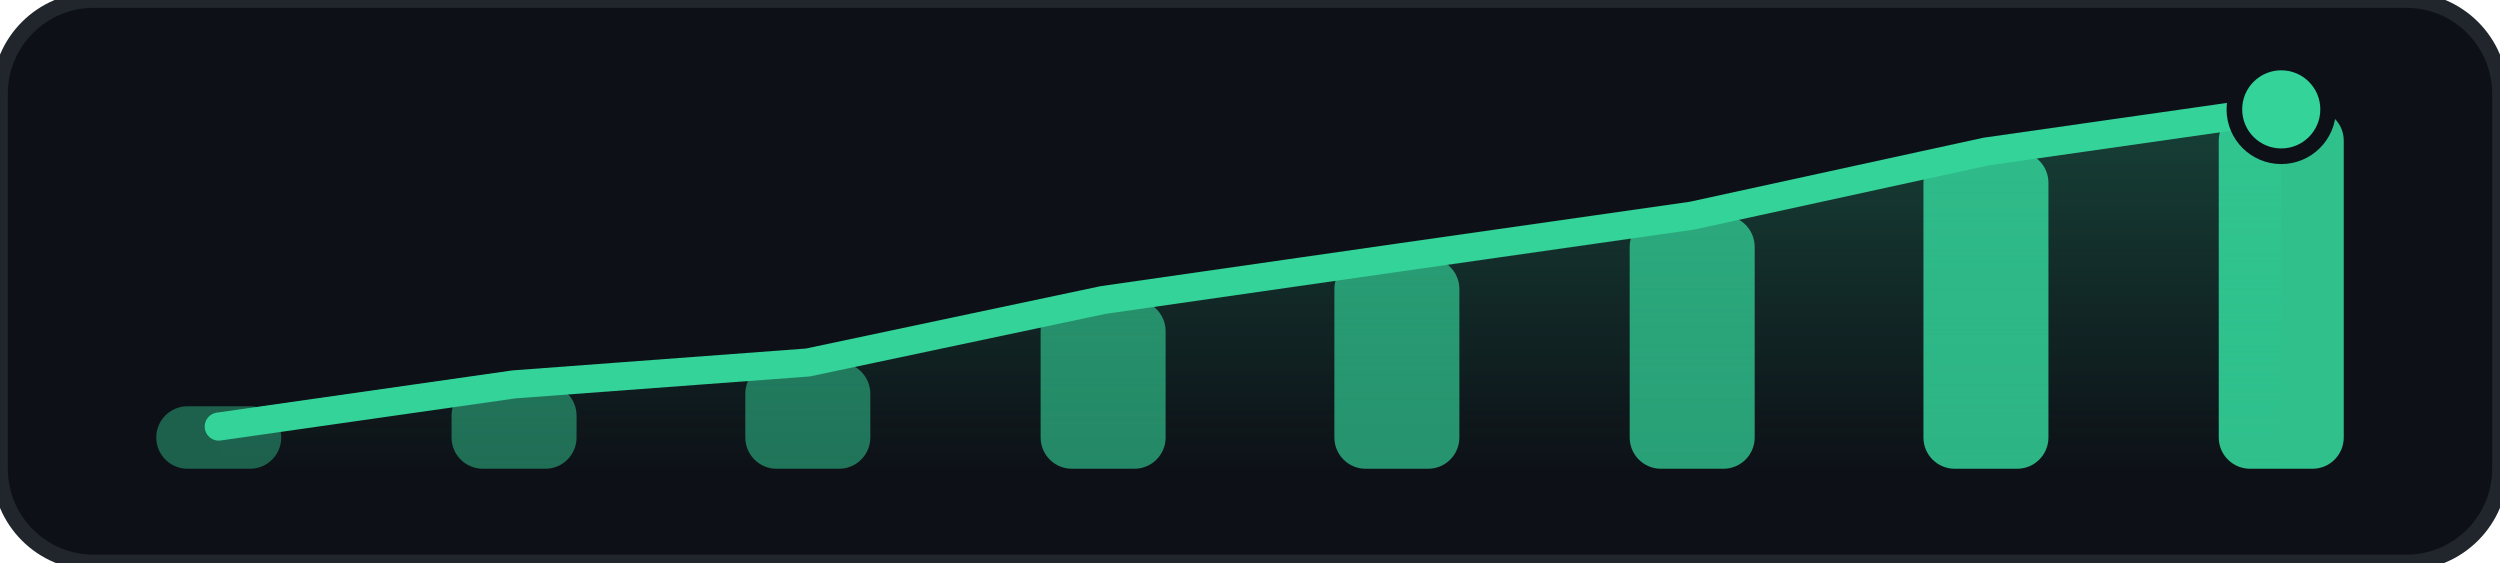
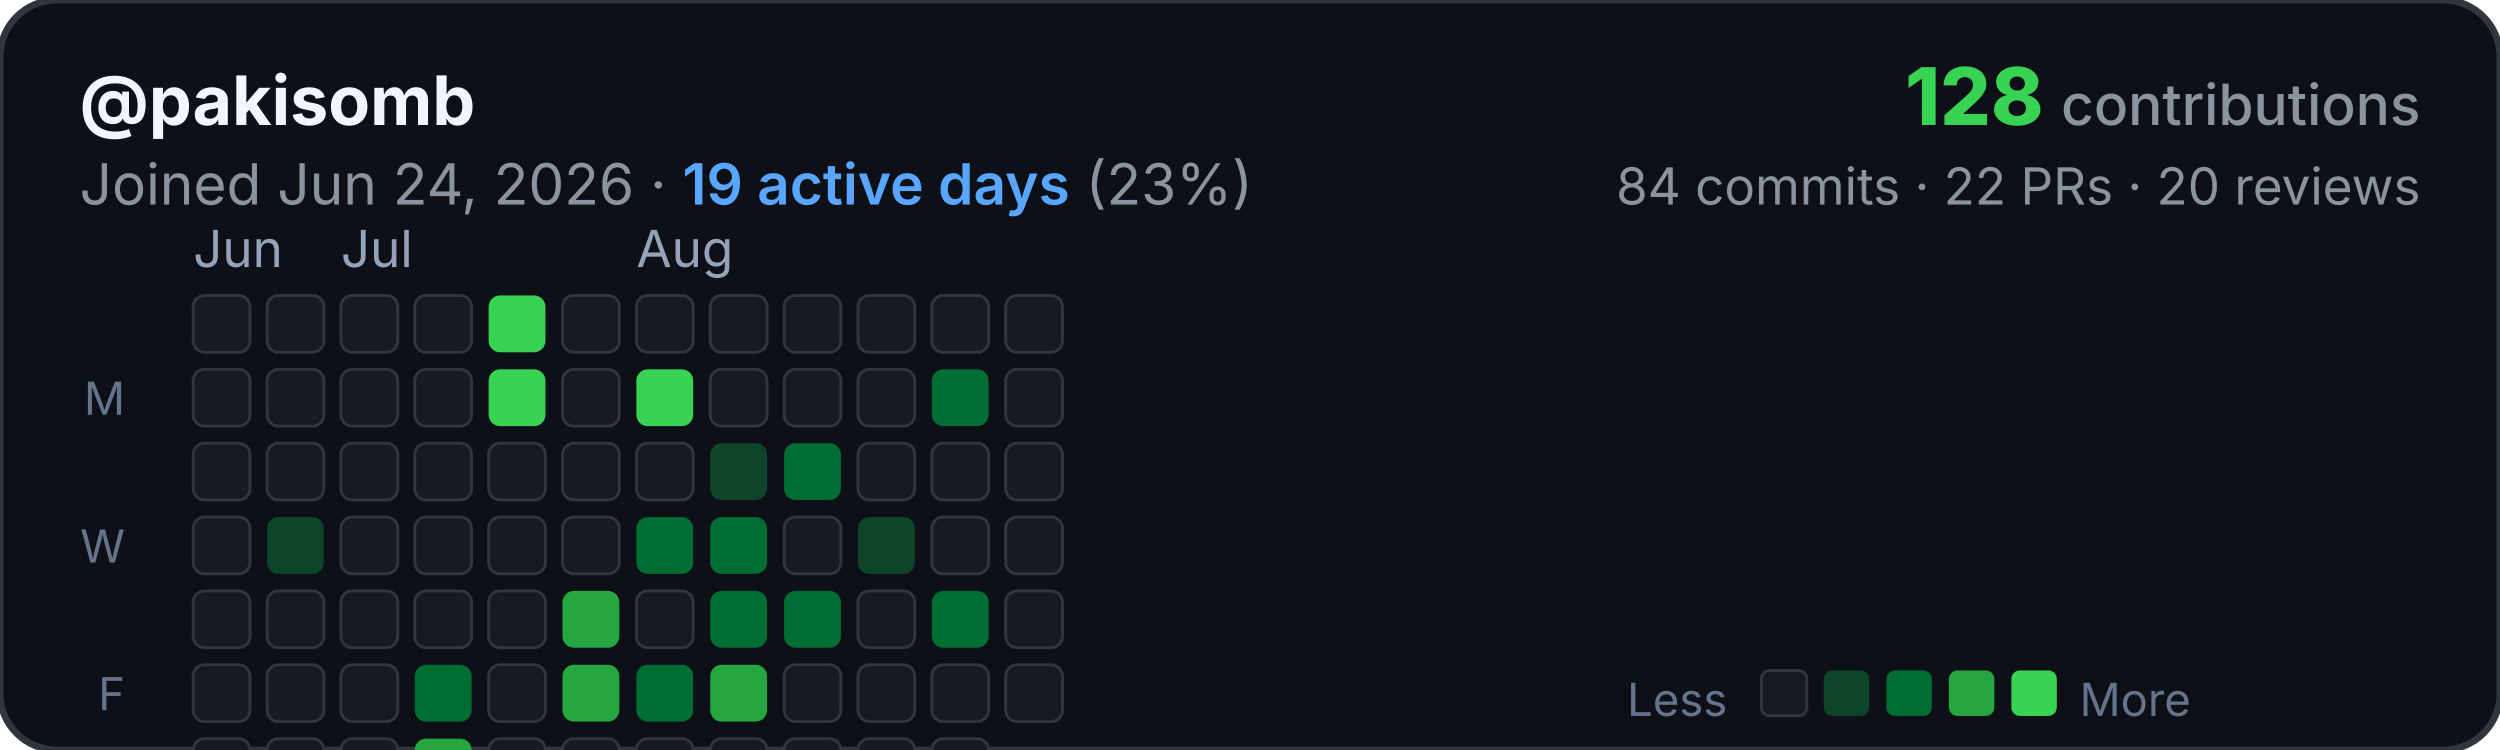
- <svg xmlns="http://www.w3.org/2000/svg" width="160" height="36" viewBox="0 0 160 36" fill="none">
-   <defs>
-     <linearGradient id="area-grad-34d399" x1="0%" y1="0%" x2="0%" y2="100%">
-       <stop offset="0%" stop-color="#34d399" stop-opacity="0.25" />
-       <stop offset="100%" stop-color="#34d399" stop-opacity="0.00" />
-     </linearGradient>
-   </defs>
-   <rect width="160" height="36" rx="6" fill="#0d1117" stroke="#21262d" stroke-width="1" />
+ <svg xmlns="http://www.w3.org/2000/svg" width="440" height="132" viewBox="0 0 440 132" fill="none">
+   <rect width="440" height="132" rx="10" fill="#0d1117" stroke="#30363d" stroke-width="1.2" />
+   <text x="14" y="22" font-family="-apple-system, BlinkMacSystemFont, sans-serif" font-size="12" font-weight="700" fill="#f0f6fc">@pakisomb</text>
+   <text x="14" y="36" font-family="-apple-system, BlinkMacSystemFont, sans-serif" font-size="10" fill="#8b949e">Joined Jun 24, 2026 · <tspan fill="#58a6ff" font-weight="600">19 active days</tspan> (23%)</text>
+   <text x="426" y="22" font-family="-apple-system, BlinkMacSystemFont, sans-serif" font-size="14" font-weight="800" fill="#39d353" text-anchor="end">128 <tspan font-size="10" font-weight="500" fill="#8b949e">contributions</tspan>
+   </text>
+   <text x="426" y="36" font-family="-apple-system, BlinkMacSystemFont, sans-serif" font-size="9" fill="#8b949e" text-anchor="end">84 commits · 22 PRs · 20 reviews</text>
+   <text x="34" y="47" font-family="-apple-system, BlinkMacSystemFont, sans-serif" font-size="9" fill="#94a3b8">Jun</text>
+   <text x="60" y="47" font-family="-apple-system, BlinkMacSystemFont, sans-serif" font-size="9" fill="#94a3b8">Jul</text>
+   <text x="112" y="47" font-family="-apple-system, BlinkMacSystemFont, sans-serif" font-size="9" fill="#94a3b8">Aug</text>
+   <text x="22" y="73" font-family="-apple-system, BlinkMacSystemFont, sans-serif" font-size="8" fill="#64748b" text-anchor="end">M</text>
+   <text x="22" y="99" font-family="-apple-system, BlinkMacSystemFont, sans-serif" font-size="8" fill="#64748b" text-anchor="end">W</text>
+   <text x="22" y="125" font-family="-apple-system, BlinkMacSystemFont, sans-serif" font-size="8" fill="#64748b" text-anchor="end">F</text>
  <g>
-     <rect x="10.0" y="26.0" width="8" height="4.0" rx="2" fill="#34d399" fill-opacity="0.41" />
-     <rect x="28.9" y="24.6" width="8" height="5.4" rx="2" fill="#34d399" fill-opacity="0.48" />
-     <rect x="47.7" y="23.2" width="8" height="6.8" rx="2" fill="#34d399" fill-opacity="0.51" />
-     <rect x="66.6" y="19.2" width="8" height="10.8" rx="2" fill="#34d399" fill-opacity="0.61" />
-     <rect x="85.4" y="16.5" width="8" height="13.5" rx="2" fill="#34d399" fill-opacity="0.67" />
-     <rect x="104.3" y="13.8" width="8" height="16.2" rx="2" fill="#34d399" fill-opacity="0.74" />
-     <rect x="123.1" y="9.7" width="8" height="20.3" rx="2" fill="#34d399" fill-opacity="0.84" />
-     <rect x="142.0" y="7.0" width="8" height="23.0" rx="2" fill="#34d399" fill-opacity="0.90" />
+     <rect x="34" y="52" width="10" height="10" rx="2" fill="#161b22" stroke="#30363d" stroke-width="0.5" />
+     <rect x="34" y="65" width="10" height="10" rx="2" fill="#161b22" stroke="#30363d" stroke-width="0.5" />
+     <rect x="34" y="78" width="10" height="10" rx="2" fill="#161b22" stroke="#30363d" stroke-width="0.5" />
+     <rect x="34" y="91" width="10" height="10" rx="2" fill="#161b22" stroke="#30363d" stroke-width="0.5" />
+     <rect x="34" y="104" width="10" height="10" rx="2" fill="#161b22" stroke="#30363d" stroke-width="0.5" />
+     <rect x="34" y="117" width="10" height="10" rx="2" fill="#161b22" stroke="#30363d" stroke-width="0.5" />
+     <rect x="34" y="130" width="10" height="10" rx="2" fill="#161b22" stroke="#30363d" stroke-width="0.5" />
+     <rect x="47" y="52" width="10" height="10" rx="2" fill="#161b22" stroke="#30363d" stroke-width="0.5" />
+     <rect x="47" y="65" width="10" height="10" rx="2" fill="#161b22" stroke="#30363d" stroke-width="0.5" />
+     <rect x="47" y="78" width="10" height="10" rx="2" fill="#161b22" stroke="#30363d" stroke-width="0.5" />
+     <rect x="47" y="91" width="10" height="10" rx="2" fill="#0e4429" />
+     <rect x="47" y="104" width="10" height="10" rx="2" fill="#161b22" stroke="#30363d" stroke-width="0.5" />
+     <rect x="47" y="117" width="10" height="10" rx="2" fill="#161b22" stroke="#30363d" stroke-width="0.5" />
+     <rect x="47" y="130" width="10" height="10" rx="2" fill="#161b22" stroke="#30363d" stroke-width="0.5" />
+     <rect x="60" y="52" width="10" height="10" rx="2" fill="#161b22" stroke="#30363d" stroke-width="0.5" />
+     <rect x="60" y="65" width="10" height="10" rx="2" fill="#161b22" stroke="#30363d" stroke-width="0.5" />
+     <rect x="60" y="78" width="10" height="10" rx="2" fill="#161b22" stroke="#30363d" stroke-width="0.5" />
+     <rect x="60" y="91" width="10" height="10" rx="2" fill="#161b22" stroke="#30363d" stroke-width="0.5" />
+     <rect x="60" y="104" width="10" height="10" rx="2" fill="#161b22" stroke="#30363d" stroke-width="0.5" />
+     <rect x="60" y="117" width="10" height="10" rx="2" fill="#161b22" stroke="#30363d" stroke-width="0.5" />
+     <rect x="60" y="130" width="10" height="10" rx="2" fill="#161b22" stroke="#30363d" stroke-width="0.5" />
+     <rect x="73" y="52" width="10" height="10" rx="2" fill="#161b22" stroke="#30363d" stroke-width="0.5" />
+     <rect x="73" y="65" width="10" height="10" rx="2" fill="#161b22" stroke="#30363d" stroke-width="0.5" />
+     <rect x="73" y="78" width="10" height="10" rx="2" fill="#161b22" stroke="#30363d" stroke-width="0.5" />
+     <rect x="73" y="91" width="10" height="10" rx="2" fill="#161b22" stroke="#30363d" stroke-width="0.5" />
+     <rect x="73" y="104" width="10" height="10" rx="2" fill="#161b22" stroke="#30363d" stroke-width="0.5" />
+     <rect x="73" y="117" width="10" height="10" rx="2" fill="#006d32" />
+     <rect x="73" y="130" width="10" height="10" rx="2" fill="#26a641" />
+     <rect x="86" y="52" width="10" height="10" rx="2" fill="#39d353" />
+     <rect x="86" y="65" width="10" height="10" rx="2" fill="#39d353" />
+     <rect x="86" y="78" width="10" height="10" rx="2" fill="#161b22" stroke="#30363d" stroke-width="0.5" />
+     <rect x="86" y="91" width="10" height="10" rx="2" fill="#161b22" stroke="#30363d" stroke-width="0.5" />
+     <rect x="86" y="104" width="10" height="10" rx="2" fill="#161b22" stroke="#30363d" stroke-width="0.5" />
+     <rect x="86" y="117" width="10" height="10" rx="2" fill="#161b22" stroke="#30363d" stroke-width="0.5" />
+     <rect x="86" y="130" width="10" height="10" rx="2" fill="#161b22" stroke="#30363d" stroke-width="0.5" />
+     <rect x="99" y="52" width="10" height="10" rx="2" fill="#161b22" stroke="#30363d" stroke-width="0.5" />
+     <rect x="99" y="65" width="10" height="10" rx="2" fill="#161b22" stroke="#30363d" stroke-width="0.5" />
+     <rect x="99" y="78" width="10" height="10" rx="2" fill="#161b22" stroke="#30363d" stroke-width="0.5" />
+     <rect x="99" y="91" width="10" height="10" rx="2" fill="#161b22" stroke="#30363d" stroke-width="0.5" />
+     <rect x="99" y="104" width="10" height="10" rx="2" fill="#26a641" />
+     <rect x="99" y="117" width="10" height="10" rx="2" fill="#26a641" />
+     <rect x="99" y="130" width="10" height="10" rx="2" fill="#161b22" stroke="#30363d" stroke-width="0.5" />
+     <rect x="112" y="52" width="10" height="10" rx="2" fill="#161b22" stroke="#30363d" stroke-width="0.5" />
+     <rect x="112" y="65" width="10" height="10" rx="2" fill="#39d353" />
+     <rect x="112" y="78" width="10" height="10" rx="2" fill="#161b22" stroke="#30363d" stroke-width="0.5" />
+     <rect x="112" y="91" width="10" height="10" rx="2" fill="#006d32" />
+     <rect x="112" y="104" width="10" height="10" rx="2" fill="#161b22" stroke="#30363d" stroke-width="0.5" />
+     <rect x="112" y="117" width="10" height="10" rx="2" fill="#006d32" />
+     <rect x="112" y="130" width="10" height="10" rx="2" fill="#161b22" stroke="#30363d" stroke-width="0.5" />
+     <rect x="125" y="52" width="10" height="10" rx="2" fill="#161b22" stroke="#30363d" stroke-width="0.5" />
+     <rect x="125" y="65" width="10" height="10" rx="2" fill="#161b22" stroke="#30363d" stroke-width="0.5" />
+     <rect x="125" y="78" width="10" height="10" rx="2" fill="#0e4429" />
+     <rect x="125" y="91" width="10" height="10" rx="2" fill="#006d32" />
+     <rect x="125" y="104" width="10" height="10" rx="2" fill="#006d32" />
+     <rect x="125" y="117" width="10" height="10" rx="2" fill="#26a641" />
+     <rect x="125" y="130" width="10" height="10" rx="2" fill="#161b22" stroke="#30363d" stroke-width="0.5" />
+     <rect x="138" y="52" width="10" height="10" rx="2" fill="#161b22" stroke="#30363d" stroke-width="0.5" />
+     <rect x="138" y="65" width="10" height="10" rx="2" fill="#161b22" stroke="#30363d" stroke-width="0.5" />
+     <rect x="138" y="78" width="10" height="10" rx="2" fill="#006d32" />
+     <rect x="138" y="91" width="10" height="10" rx="2" fill="#161b22" stroke="#30363d" stroke-width="0.5" />
+     <rect x="138" y="104" width="10" height="10" rx="2" fill="#006d32" />
+     <rect x="138" y="117" width="10" height="10" rx="2" fill="#161b22" stroke="#30363d" stroke-width="0.5" />
+     <rect x="138" y="130" width="10" height="10" rx="2" fill="#161b22" stroke="#30363d" stroke-width="0.5" />
+     <rect x="151" y="52" width="10" height="10" rx="2" fill="#161b22" stroke="#30363d" stroke-width="0.5" />
+     <rect x="151" y="65" width="10" height="10" rx="2" fill="#161b22" stroke="#30363d" stroke-width="0.5" />
+     <rect x="151" y="78" width="10" height="10" rx="2" fill="#161b22" stroke="#30363d" stroke-width="0.5" />
+     <rect x="151" y="91" width="10" height="10" rx="2" fill="#0e4429" />
+     <rect x="151" y="104" width="10" height="10" rx="2" fill="#161b22" stroke="#30363d" stroke-width="0.5" />
+     <rect x="151" y="117" width="10" height="10" rx="2" fill="#161b22" stroke="#30363d" stroke-width="0.5" />
+     <rect x="151" y="130" width="10" height="10" rx="2" fill="#161b22" stroke="#30363d" stroke-width="0.5" />
+     <rect x="164" y="52" width="10" height="10" rx="2" fill="#161b22" stroke="#30363d" stroke-width="0.5" />
+     <rect x="164" y="65" width="10" height="10" rx="2" fill="#006d32" />
+     <rect x="164" y="78" width="10" height="10" rx="2" fill="#161b22" stroke="#30363d" stroke-width="0.5" />
+     <rect x="164" y="91" width="10" height="10" rx="2" fill="#161b22" stroke="#30363d" stroke-width="0.5" />
+     <rect x="164" y="104" width="10" height="10" rx="2" fill="#006d32" />
+     <rect x="164" y="117" width="10" height="10" rx="2" fill="#161b22" stroke="#30363d" stroke-width="0.5" />
+     <rect x="164" y="130" width="10" height="10" rx="2" fill="#161b22" stroke="#30363d" stroke-width="0.5" />
+     <rect x="177" y="52" width="10" height="10" rx="2" fill="#161b22" stroke="#30363d" stroke-width="0.5" />
+     <rect x="177" y="65" width="10" height="10" rx="2" fill="#161b22" stroke="#30363d" stroke-width="0.5" />
+     <rect x="177" y="78" width="10" height="10" rx="2" fill="#161b22" stroke="#30363d" stroke-width="0.5" />
+     <rect x="177" y="91" width="10" height="10" rx="2" fill="#161b22" stroke="#30363d" stroke-width="0.5" />
+     <rect x="177" y="104" width="10" height="10" rx="2" fill="#161b22" stroke="#30363d" stroke-width="0.5" />
+     <rect x="177" y="117" width="10" height="10" rx="2" fill="#161b22" stroke="#30363d" stroke-width="0.5" />
  </g>
-   <path d="M 14.0 27.3 L 32.9 24.6 L 51.7 23.2 L 70.6 19.2 L 89.4 16.5 L 108.3 13.8 L 127.1 9.7 L 146.0 7.0 L 146.0 30.0 L 14.0 30.0 Z" fill="url(#area-grad-34d399)" />
-   <path d="M 14.0 27.3 L 32.9 24.6 L 51.7 23.2 L 70.6 19.2 L 89.4 16.5 L 108.3 13.8 L 127.1 9.7 L 146.0 7.0" stroke="#34d399" stroke-width="1.8" stroke-linecap="round" stroke-linejoin="round" />
-   <circle cx="146.0" cy="7.0" r="3" fill="#34d399" stroke="#0d1117" stroke-width="1" />
+   <g transform="translate(310, 118)">
+     <text x="-6" y="8" font-family="-apple-system, BlinkMacSystemFont, sans-serif" font-size="8" fill="#64748b" text-anchor="end">Less</text>
+     <rect x="0" y="0" width="8" height="8" rx="1.5" fill="#161b22" stroke="#30363d" stroke-width="0.5" />
+     <rect x="11" y="0" width="8" height="8" rx="1.5" fill="#0e4429" />
+     <rect x="22" y="0" width="8" height="8" rx="1.5" fill="#006d32" />
+     <rect x="33" y="0" width="8" height="8" rx="1.5" fill="#26a641" />
+     <rect x="44" y="0" width="8" height="8" rx="1.5" fill="#39d353" />
+     <text x="56" y="8" font-family="-apple-system, BlinkMacSystemFont, sans-serif" font-size="8" fill="#64748b">More</text>
+   </g>
</svg>
